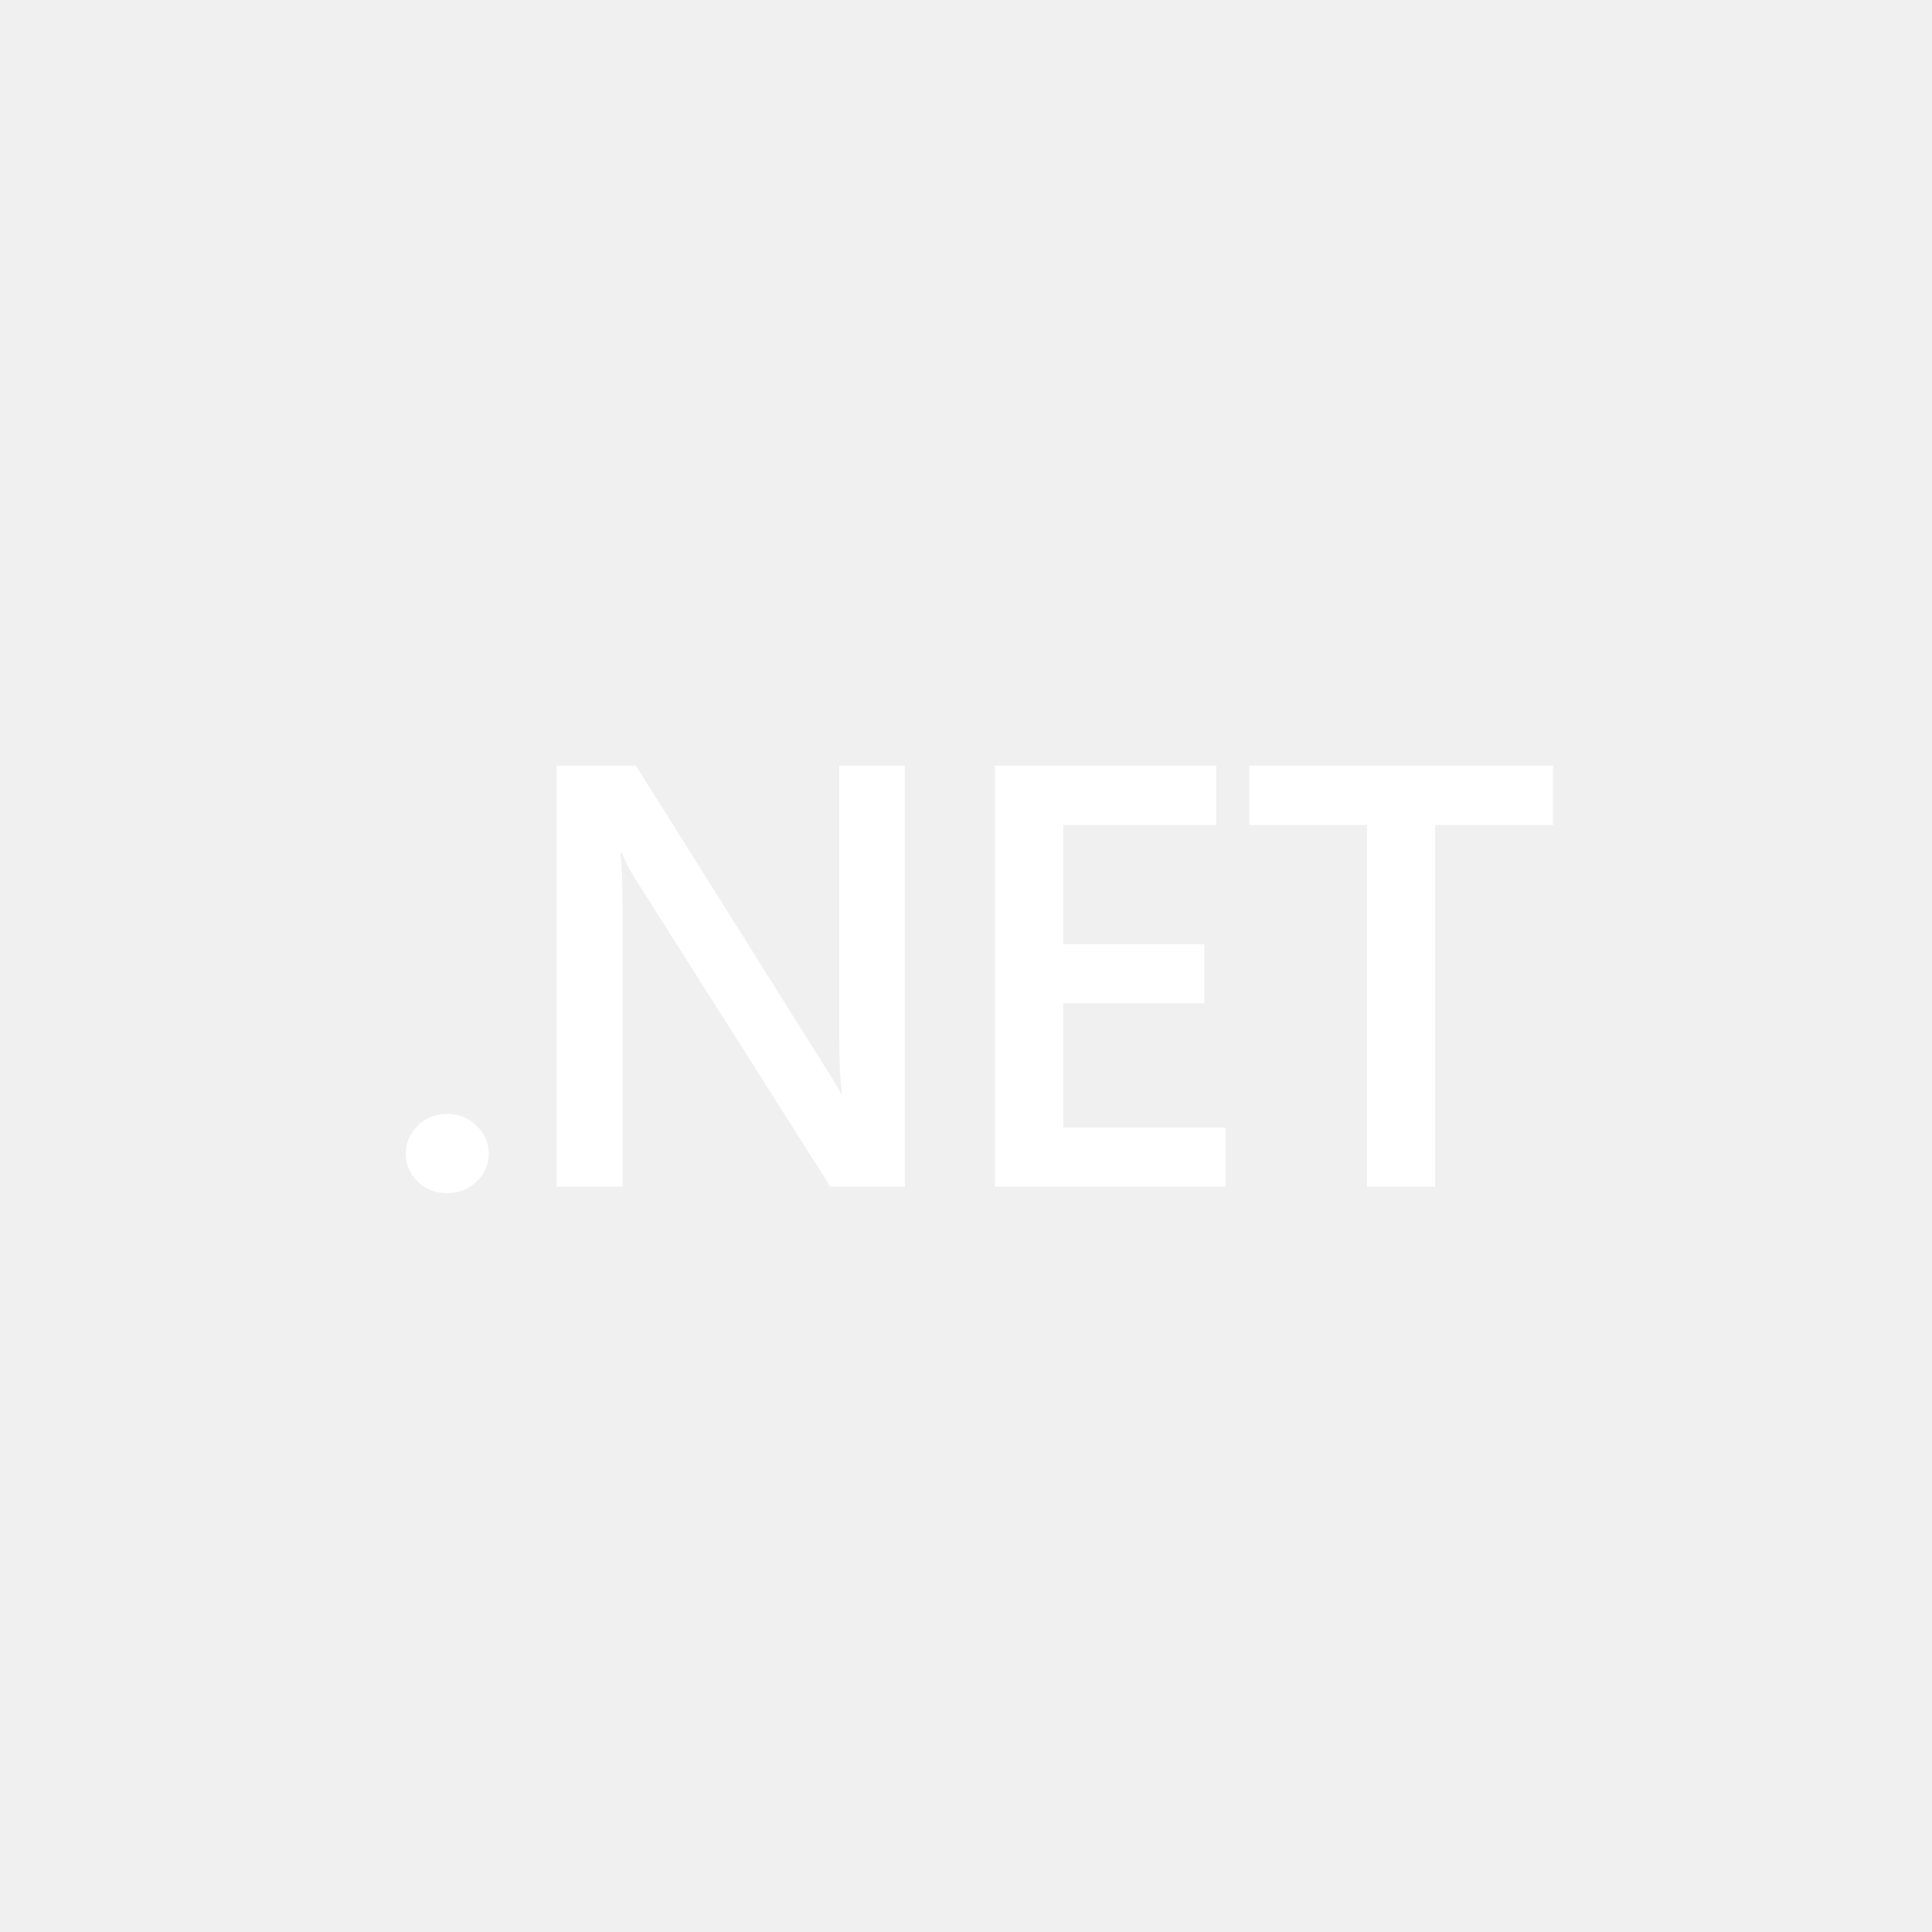
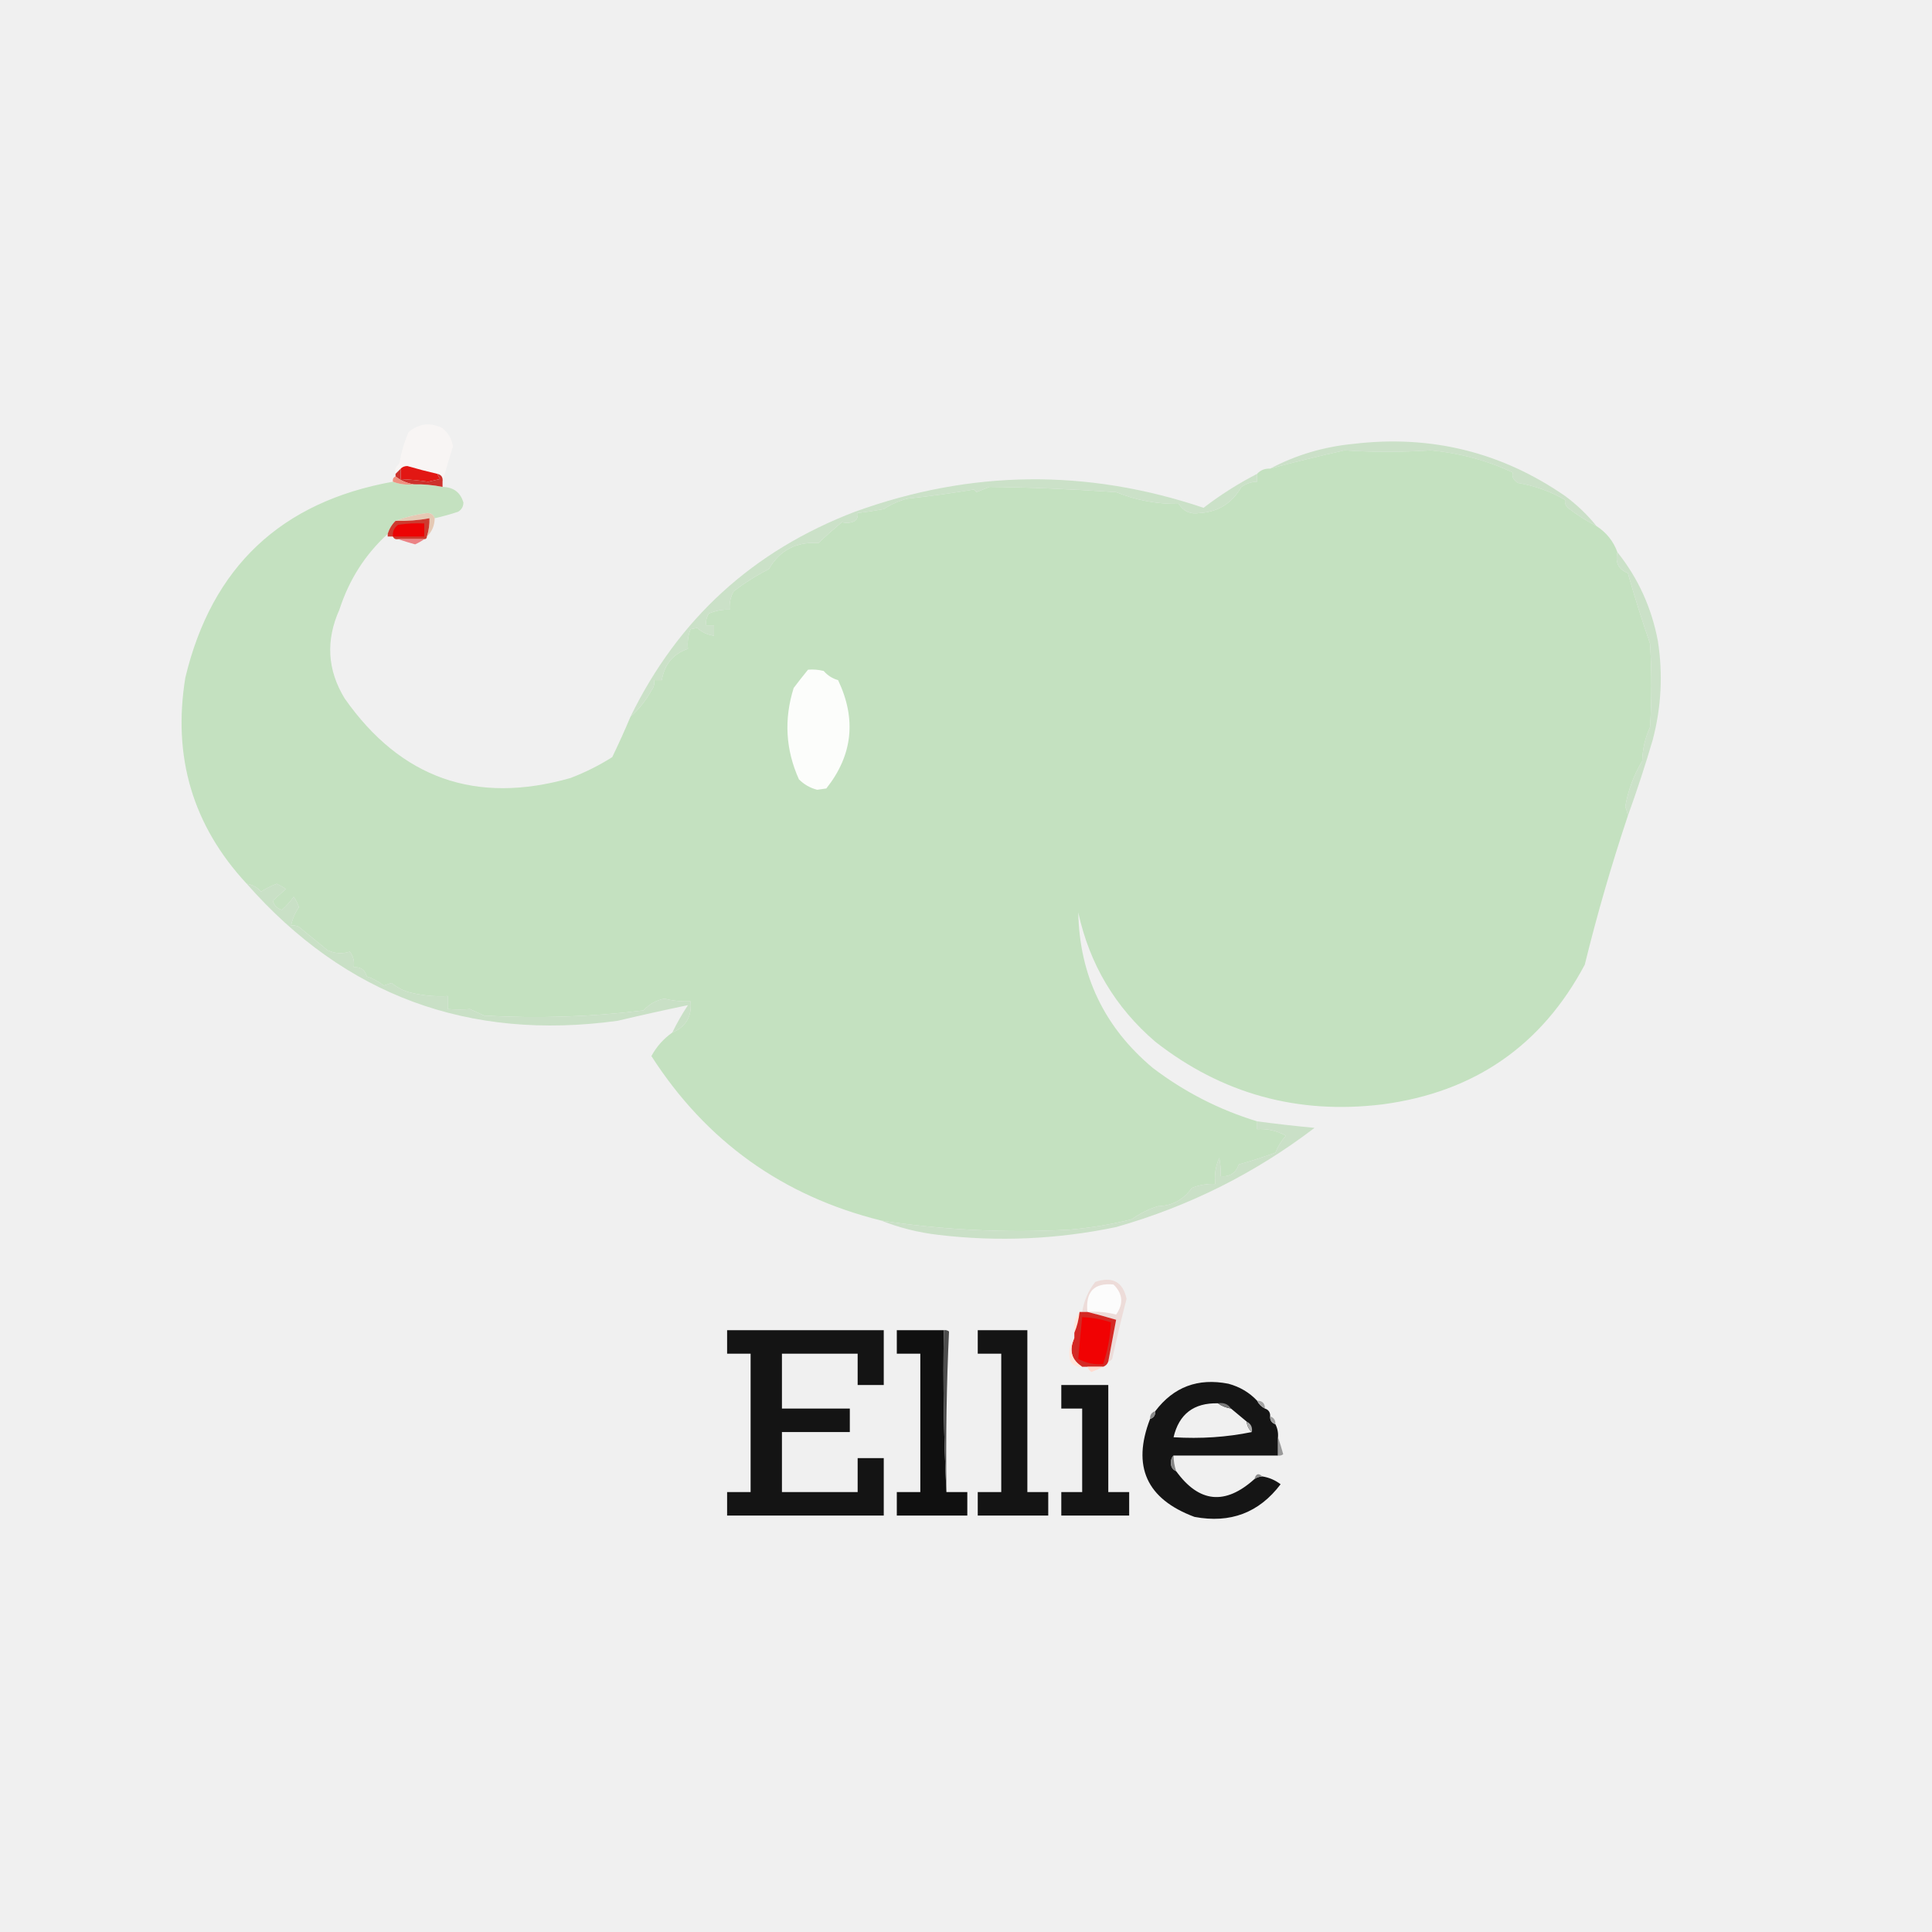
- <svg xmlns="http://www.w3.org/2000/svg" width="456" height="456" viewBox="0 0 456 456" version="1.1" xml:space="preserve" style="fill-rule:evenodd;clip-rule:evenodd;stroke-linejoin:round;stroke-miterlimit:2;">
-   <path d="m 105.5,281.609 c -2.703,0 -5.001,-0.9 -6.893,-2.702 -1.892,-1.848 -2.838,-4.042 -2.838,-6.582 0,-2.587 0.946,-4.804 2.838,-6.652 1.892,-1.848 4.19,-2.772 6.893,-2.772 2.748,0 5.068,0.924 6.96,2.772 1.937,1.848 2.906,4.064 2.906,6.652 0,2.54 -0.968,4.734 -2.906,6.582 -1.892,1.802 -4.212,2.702 -6.96,2.702 z" style="fill:#ffffff;fill-rule:nonzero;stroke-width:0.838" />
-   <path d="M 213.561,280.084 H 195.99 L 149.7,207.054 c -1.171,-1.848 -2.14,-3.765 -2.906,-5.751 h -0.406 c 0.361,2.125 0.541,6.675 0.541,13.65 v 65.132 h -15.543 v -99.36 h 18.719 l 44.737,71.298 c 1.892,2.957 3.109,4.989 3.649,6.098 h 0.27 c -0.45,-2.632 -0.676,-7.09 -0.676,-13.373 v -64.023 h 15.476 z" style="fill:#ffffff;fill-rule:nonzero;stroke-width:0.838" />
-   <path d="m 289.251,280.084 h -54.401 v -99.36 h 52.238 v 13.997 h -36.154 v 28.131 h 33.316 v 13.927 h -33.316 v 29.378 h 38.316 z" style="fill:#ffffff;fill-rule:nonzero;stroke-width:0.838" />
-   <path d="M 366.565,194.721 H 338.722 v 85.363 h -16.084 v -85.363 h -27.775 v -13.997 h 71.701 z" style="fill:#ffffff;fill-rule:nonzero;stroke-width:0.838" />
+ <svg xmlns="http://www.w3.org/2000/svg" version="1.1" width="740px" height="740px" style="shape-rendering:geometricPrecision; text-rendering:geometricPrecision; image-rendering:optimizeQuality; fill-rule:evenodd; clip-rule:evenodd">
+   <g>
+     <path style="opacity:1" fill="#f8f5f4" d="M 169.5,184.5 C 169.715,182.821 169.048,181.821 167.5,181.5C 163.655,180.608 159.821,179.608 156,178.5C 154.93,178.528 154.097,178.861 153.5,179.5C 152.833,180.167 152.167,180.833 151.5,181.5C 150.947,180.177 151.447,178.844 153,177.5C 153.661,173.352 154.827,169.352 156.5,165.5C 160.472,162.173 164.806,161.673 169.5,164C 171.708,165.836 173.042,168.169 173.5,171C 172.07,175.572 170.736,180.072 169.5,184.5 Z" />
+   </g>
+   <g>
+     <path style="opacity:1" fill="#cbe0c8" d="M 611.5,201.5 C 607.656,199.533 603.989,197.199 600.5,194.5C 599.614,193.675 599.281,192.675 599.5,191.5C 593.995,188.273 587.995,186.107 581.5,185C 579.606,183.899 578.939,182.566 579.5,181C 569.544,176.351 559.044,173.518 548,172.5C 536.803,173.234 525.803,173.234 515,172.5C 505.42,174.632 495.92,176.965 486.5,179.5C 496.419,174.253 507.086,171.087 518.5,170C 548.162,166.499 575.162,173.166 599.5,190C 604.002,193.336 608.002,197.169 611.5,201.5 Z" />
+   </g>
+   <g>
+     <path style="opacity:1" fill="#c4e1c0" d="M 611.5,201.5 C 615.3,203.963 617.967,207.296 619.5,211.5C 618.573,215.445 619.906,218.112 623.5,219.5C 626.065,228.572 628.898,237.572 632,246.5C 632.667,257.167 632.667,267.833 632,278.5C 630.109,282.611 629.109,286.944 629,291.5C 625.745,296.866 623.578,302.699 622.5,309C 622.989,310.138 623.322,311.305 623.5,312.5C 617.223,331.277 611.723,350.277 607,369.5C 590.493,400.529 564.659,418.362 529.5,423C 497.016,426.966 468.016,418.966 442.5,399C 427.166,385.84 417.332,369.34 413,349.5C 413.477,373.621 422.977,393.454 441.5,409C 453.622,418.228 466.956,425.061 481.5,429.5C 481.5,430.5 481.5,431.5 481.5,432.5C 485.457,432.268 489.124,433.101 492.5,435C 490.747,436.999 489.413,439.165 488.5,441.5C 483.952,443.176 479.286,444.676 474.5,446C 473.323,449.349 470.99,450.849 467.5,450.5C 467.663,448.143 467.497,445.81 467,443.5C 465.595,446.619 465.095,449.952 465.5,453.5C 462.393,453.351 459.393,453.851 456.5,455C 453.324,459.516 448.99,461.849 443.5,462C 439.888,463.139 436.554,464.806 433.5,467C 425.695,468.979 417.695,470.313 409.5,471C 385.167,472.297 361.167,471.13 337.5,467.5C 299.815,458.146 270.482,437.146 249.5,404.5C 251.48,400.863 254.146,397.863 257.5,395.5C 262.737,393.315 265.07,389.315 264.5,383.5C 261.116,383.66 257.783,383.327 254.5,382.5C 251.332,383.112 248.666,384.612 246.5,387C 226.269,389.502 205.935,390.169 185.5,389C 183.649,388.163 181.816,387.329 180,386.5C 177.379,386.704 174.545,386.704 171.5,386.5C 171.5,384.833 171.5,383.167 171.5,381.5C 166.515,381.797 161.515,381.297 156.5,380C 154.101,379.269 151.935,378.102 150,376.5C 149,376.833 148,377.167 147,377.5C 145.068,375.962 142.901,374.795 140.5,374C 139.781,371.444 138.114,370.277 135.5,370.5C 135.819,368.25 135.319,366.25 134,364.5C 131.2,365.443 128.366,365.276 125.5,364C 121.833,361 118.167,358 114.5,355C 113.552,354.517 112.552,354.351 111.5,354.5C 111.98,351.995 112.98,349.662 114.5,347.5C 114.023,346.069 113.357,344.736 112.5,343.5C 111.162,345.337 109.662,347.003 108,348.5C 106.167,348 105,346.833 104.5,345C 106.175,343.498 107.841,341.998 109.5,340.5C 108.372,339.738 107.205,339.071 106,338.5C 103.895,339.311 101.895,340.311 100,341.5C 98.505,339.837 96.672,338.837 94.5,338.5C 73.846,316.262 66.013,289.929 71,259.5C 81.131,217.204 107.631,192.204 150.5,184.5C 152.948,185.473 155.615,185.806 158.5,185.5C 162.215,185.423 165.881,185.756 169.5,186.5C 173.705,186.589 176.371,188.589 177.5,192.5C 177.471,194.029 176.804,195.196 175.5,196C 172.526,196.993 169.526,197.826 166.5,198.5C 166.038,197.12 165.038,196.453 163.5,196.5C 159.268,197.084 155.268,198.084 151.5,199.5C 150.075,200.922 149.075,202.589 148.5,204.5C 139.876,212.37 133.71,222.037 130,233.5C 124.706,245.281 125.373,256.615 132,267.5C 153.477,298.141 182.311,308.308 218.5,298C 224.112,295.861 229.446,293.194 234.5,290C 236.976,284.882 239.31,279.715 241.5,274.5C 244.716,271.686 247.382,268.353 249.5,264.5C 250.429,263.311 250.762,261.978 250.5,260.5C 251.5,260.5 252.5,260.5 253.5,260.5C 254.506,254.45 257.84,250.45 263.5,248.5C 263.232,245.881 263.565,243.381 264.5,241C 265.333,240.833 266.167,240.667 267,240.5C 268.842,242.16 271.009,243.16 273.5,243.5C 273.5,242.167 273.5,240.833 273.5,239.5C 272.5,239.5 271.5,239.5 270.5,239.5C 270.286,237.856 270.62,236.356 271.5,235C 274.063,233.921 276.729,233.421 279.5,233.5C 279.298,231.011 279.798,228.677 281,226.5C 285.254,223.24 289.754,220.407 294.5,218C 298.658,210.752 304.992,207.419 313.5,208C 316.486,205.159 319.486,202.493 322.5,200C 324.198,200.497 325.865,200.33 327.5,199.5C 328.386,198.675 328.719,197.675 328.5,196.5C 331.839,196.11 335.173,195.61 338.5,195C 341.311,193.175 344.311,191.842 347.5,191C 356.082,190.081 364.582,188.914 373,187.5C 373.333,187.833 373.667,188.167 374,188.5C 375.667,187.833 377.333,187.167 379,186.5C 393.017,186.612 409.184,187.278 427.5,188.5C 435.118,191.605 443.118,193.105 451.5,193C 453.33,195.901 455.996,197.068 459.5,196.5C 466.595,196.087 471.928,192.753 475.5,186.5C 477.304,185.232 479.304,184.565 481.5,184.5C 481.5,183.5 481.5,182.5 481.5,181.5C 482.78,180.069 484.447,179.402 486.5,179.5C 495.92,176.965 505.42,174.632 515,172.5C 525.803,173.234 536.803,173.234 548,172.5C 559.044,173.518 569.544,176.351 579.5,181C 578.939,182.566 579.606,183.899 581.5,185C 587.995,186.107 593.995,188.273 599.5,191.5C 599.281,192.675 599.614,193.675 600.5,194.5C 603.989,197.199 607.656,199.533 611.5,201.5 Z" />
+   </g>
+   <g>
+     <path style="opacity:1" fill="#e21713" d="M 167.5,181.5 C 167.804,182.15 168.137,182.817 168.5,183.5C 167,183.833 165.5,184.167 164,184.5C 160.51,184.001 157.01,183.668 153.5,183.5C 153.5,182.167 153.5,180.833 153.5,179.5C 154.097,178.861 154.93,178.528 156,178.5C 159.821,179.608 163.655,180.608 167.5,181.5 Z" />
+   </g>
+   <g>
+     <path style="opacity:1" fill="#cd322c" d="M 153.5,179.5 C 153.5,180.833 153.5,182.167 153.5,183.5C 157.01,183.668 160.51,184.001 164,184.5C 165.5,184.167 167,183.833 168.5,183.5C 168.137,182.817 167.804,182.15 167.5,181.5C 169.048,181.821 169.715,182.821 169.5,184.5C 169.5,185.167 169.5,185.833 169.5,186.5C 165.881,185.756 162.215,185.423 158.5,185.5C 155.841,185.083 153.508,184.083 151.5,182.5C 151.5,182.167 151.5,181.833 151.5,181.5C 152.167,180.833 152.833,180.167 153.5,179.5 Z" />
+   </g>
+   <g>
+     <path style="opacity:1" fill="#ef9180" d="M 151.5,182.5 C 153.508,184.083 155.841,185.083 158.5,185.5C 155.615,185.806 152.948,185.473 150.5,184.5C 150.328,183.508 150.662,182.842 151.5,182.5 Z" />
+   </g>
+   <g>
+     <path style="opacity:1" fill="#cbe1c8" d="M 481.5,181.5 C 481.5,182.5 481.5,183.5 481.5,184.5C 479.304,184.565 477.304,185.232 475.5,186.5C 471.928,192.753 466.595,196.087 459.5,196.5C 455.996,197.068 453.33,195.901 451.5,193C 443.118,193.105 435.118,191.605 427.5,188.5C 409.184,187.278 393.017,186.612 379,186.5C 377.333,187.167 375.667,187.833 374,188.5C 373.667,188.167 373.333,187.833 373,187.5C 364.582,188.914 356.082,190.081 347.5,191C 344.311,191.842 341.311,193.175 338.5,195C 335.173,195.61 331.839,196.11 328.5,196.5C 328.719,197.675 328.386,198.675 327.5,199.5C 325.865,200.33 324.198,200.497 322.5,200C 319.486,202.493 316.486,205.159 313.5,208C 304.992,207.419 298.658,210.752 294.5,218C 289.754,220.407 285.254,223.24 281,226.5C 279.798,228.677 279.298,231.011 279.5,233.5C 276.729,233.421 274.063,233.921 271.5,235C 270.62,236.356 270.286,237.856 270.5,239.5C 271.5,239.5 272.5,239.5 273.5,239.5C 273.5,240.833 273.5,242.167 273.5,243.5C 271.009,243.16 268.842,242.16 267,240.5C 266.167,240.667 265.333,240.833 264.5,241C 263.565,243.381 263.232,245.881 263.5,248.5C 257.84,250.45 254.506,254.45 253.5,260.5C 252.5,260.5 251.5,260.5 250.5,260.5C 250.762,261.978 250.429,263.311 249.5,264.5C 247.382,268.353 244.716,271.686 241.5,274.5C 259.766,237.073 288.433,210.906 327.5,196C 371.813,179.954 416.313,179.454 461,194.5C 467.457,189.537 474.291,185.203 481.5,181.5 Z" />
+   </g>
+   <g>
+     <path style="opacity:1" fill="#e5c9b4" d="M 166.5,198.5 C 166.448,201.346 165.448,203.68 163.5,205.5C 164.219,203.236 164.552,200.903 164.5,198.5C 160.215,199.295 155.881,199.628 151.5,199.5C 155.268,198.084 159.268,197.084 163.5,196.5C 165.038,196.453 166.038,197.12 166.5,198.5 Z" />
+   </g>
+   <g>
+     <path style="opacity:1" fill="#cd3b30" d="M 163.5,205.5 C 163.5,206.167 163.167,206.5 162.5,206.5C 159.167,206.5 155.833,206.5 152.5,206.5C 151.508,206.672 150.842,206.338 150.5,205.5C 149.833,205.5 149.167,205.5 148.5,205.5C 148.5,205.167 148.5,204.833 148.5,204.5C 149.075,202.589 150.075,200.922 151.5,199.5C 155.881,199.628 160.215,199.295 164.5,198.5C 164.552,200.903 164.219,203.236 163.5,205.5 Z" />
+   </g>
+   <g>
+     <path style="opacity:1" fill="#ec0304" d="M 150.5,205.5 C 150.297,203.61 150.963,202.11 152.5,201C 155.817,200.502 159.15,200.335 162.5,200.5C 162.5,202.167 162.5,203.833 162.5,205.5C 158.5,205.5 154.5,205.5 150.5,205.5 Z" />
+   </g>
+   <g>
+     <path style="opacity:1" fill="#fce6ef" d="M 148.5,205.5 C 147.833,206.167 147.833,206.167 148.5,205.5 Z" />
+   </g>
+   <g>
+     <path style="opacity:1" fill="#eb8385" d="M 152.5,206.5 C 155.833,206.5 159.167,206.5 162.5,206.5C 161.469,207.249 160.302,207.915 159,208.5C 156.723,207.883 154.556,207.216 152.5,206.5 Z" />
+   </g>
+   <g>
+     <path style="opacity:1" fill="#cbe1c8" d="M 619.5,211.5 C 627.437,221.439 632.604,232.772 635,245.5C 636.989,258.289 636.322,270.956 633,283.5C 630.097,293.374 626.93,303.041 623.5,312.5C 623.322,311.305 622.989,310.138 622.5,309C 623.578,302.699 625.745,296.866 629,291.5C 629.109,286.944 630.109,282.611 632,278.5C 632.667,267.833 632.667,257.167 632,246.5C 628.898,237.572 626.065,228.572 623.5,219.5C 619.906,218.112 618.573,215.445 619.5,211.5 Z" />
+   </g>
+   <g>
+     <path style="opacity:1" fill="#fcfdfb" d="M 309.5,256.5 C 311.527,256.338 313.527,256.505 315.5,257C 316.988,258.717 318.821,259.884 321,260.5C 328.108,275.412 326.608,289.246 316.5,302C 315.333,302.167 314.167,302.333 313,302.5C 310.315,301.819 307.982,300.485 306,298.5C 300.895,287.143 300.228,275.476 304,263.5C 305.852,261.043 307.686,258.709 309.5,256.5 Z" />
+   </g>
+   <g>
+     <path style="opacity:1" fill="#c9e0c6" d="M 94.5,338.5 C 96.672,338.837 98.505,339.837 100,341.5C 101.895,340.311 103.895,339.311 106,338.5C 107.205,339.071 108.372,339.738 109.5,340.5C 107.841,341.998 106.175,343.498 104.5,345C 105,346.833 106.167,348 108,348.5C 109.662,347.003 111.162,345.337 112.5,343.5C 113.357,344.736 114.023,346.069 114.5,347.5C 112.98,349.662 111.98,351.995 111.5,354.5C 112.552,354.351 113.552,354.517 114.5,355C 118.167,358 121.833,361 125.5,364C 128.366,365.276 131.2,365.443 134,364.5C 135.319,366.25 135.819,368.25 135.5,370.5C 138.114,370.277 139.781,371.444 140.5,374C 142.901,374.795 145.068,375.962 147,377.5C 148,377.167 149,376.833 150,376.5C 151.935,378.102 154.101,379.269 156.5,380C 161.515,381.297 166.515,381.797 171.5,381.5C 171.5,383.167 171.5,384.833 171.5,386.5C 174.545,386.704 177.379,386.704 180,386.5C 181.816,387.329 183.649,388.163 185.5,389C 205.935,390.169 226.269,389.502 246.5,387C 248.666,384.612 251.332,383.112 254.5,382.5C 257.783,383.327 261.116,383.66 264.5,383.5C 265.07,389.315 262.737,393.315 257.5,395.5C 259.244,391.906 261.244,388.406 263.5,385C 254.565,386.856 245.565,388.856 236.5,391C 179.484,398.777 132.151,381.277 94.5,338.5 Z" />
+   </g>
+   <g>
+     <path style="opacity:1" fill="#cae0c7" d="M 481.5,429.5 C 488.809,430.472 496.142,431.306 503.5,432C 480.677,449.411 455.344,462.078 427.5,470C 405.008,474.692 382.341,475.692 359.5,473C 351.803,472.1 344.47,470.267 337.5,467.5C 361.167,471.13 385.167,472.297 409.5,471C 417.695,470.313 425.695,468.979 433.5,467C 436.554,464.806 439.888,463.139 443.5,462C 448.99,461.849 453.324,459.516 456.5,455C 459.393,453.851 462.393,453.351 465.5,453.5C 465.095,449.952 465.595,446.619 467,443.5C 467.497,445.81 467.663,448.143 467.5,450.5C 470.99,450.849 473.323,449.349 474.5,446C 479.286,444.676 483.952,443.176 488.5,441.5C 489.413,439.165 490.747,436.999 492.5,435C 489.124,433.101 485.457,432.268 481.5,432.5C 481.5,431.5 481.5,430.5 481.5,429.5 Z" />
+   </g>
+   <g>
+     <path style="opacity:1" fill="#eddcd9" d="M 424.5,521.5 C 425.502,516.163 426.502,510.83 427.5,505.5C 423.762,504.387 420.096,503.387 416.5,502.5C 415.833,502.5 415.167,502.5 414.5,502.5C 415.194,498.198 416.86,494.365 419.5,491C 426.112,488.8 430.112,490.967 431.5,497.5C 429.509,505.13 427.676,512.797 426,520.5C 425.617,521.056 425.117,521.389 424.5,521.5 Z" />
+   </g>
+   <g>
+     <path style="opacity:1" fill="#fcfcfc" d="M 416.5,502.5 C 415.744,494.759 419.078,491.259 426.5,492C 430.074,495.524 430.407,499.358 427.5,503.5C 423.906,502.574 420.24,502.241 416.5,502.5 Z" />
+   </g>
+   <g>
+     <path style="opacity:1" fill="#ffe7da" d="M 413.5,502.5 C 413.198,505.373 412.531,508.039 411.5,510.5C 411.111,507.447 411.777,504.78 413.5,502.5 Z" />
+   </g>
+   <g>
+     <path style="opacity:1" fill="#d42924" d="M 413.5,502.5 C 413.833,502.5 414.167,502.5 414.5,502.5C 415.167,502.5 415.833,502.5 416.5,502.5C 420.096,503.387 423.762,504.387 427.5,505.5C 426.502,510.83 425.502,516.163 424.5,521.5C 424.167,522.5 423.5,523.167 422.5,523.5C 420.5,523.5 418.5,523.5 416.5,523.5C 415.833,523.5 415.167,523.5 414.5,523.5C 410.364,520.871 409.364,517.205 411.5,512.5C 411.5,511.833 411.5,511.167 411.5,510.5C 412.531,508.039 413.198,505.373 413.5,502.5 Z" />
+   </g>
+   <g>
+     <path style="opacity:1" fill="#141414" d="M 278.5,509.5 C 298.5,509.5 318.5,509.5 338.5,509.5C 338.5,516.5 338.5,523.5 338.5,530.5C 335.167,530.5 331.833,530.5 328.5,530.5C 328.5,526.5 328.5,522.5 328.5,518.5C 318.833,518.5 309.167,518.5 299.5,518.5C 299.5,525.5 299.5,532.5 299.5,539.5C 308.167,539.5 316.833,539.5 325.5,539.5C 325.5,542.5 325.5,545.5 325.5,548.5C 316.833,548.5 308.167,548.5 299.5,548.5C 299.5,556.167 299.5,563.833 299.5,571.5C 309.167,571.5 318.833,571.5 328.5,571.5C 328.5,567.167 328.5,562.833 328.5,558.5C 331.833,558.5 335.167,558.5 338.5,558.5C 338.5,565.833 338.5,573.167 338.5,580.5C 318.5,580.5 298.5,580.5 278.5,580.5C 278.5,577.5 278.5,574.5 278.5,571.5C 281.5,571.5 284.5,571.5 287.5,571.5C 287.5,553.833 287.5,536.167 287.5,518.5C 284.5,518.5 281.5,518.5 278.5,518.5C 278.5,515.5 278.5,512.5 278.5,509.5 Z" />
+   </g>
+   <g>
+     <path style="opacity:1" fill="#101010" d="M 361.5,509.5 C 361.169,530.34 361.503,551.007 362.5,571.5C 365.167,571.5 367.833,571.5 370.5,571.5C 370.5,574.5 370.5,577.5 370.5,580.5C 361.5,580.5 352.5,580.5 343.5,580.5C 343.5,577.5 343.5,574.5 343.5,571.5C 346.5,571.5 349.5,571.5 352.5,571.5C 352.5,553.833 352.5,536.167 352.5,518.5C 349.5,518.5 346.5,518.5 343.5,518.5C 343.5,515.5 343.5,512.5 343.5,509.5C 349.5,509.5 355.5,509.5 361.5,509.5 Z" />
+   </g>
+   <g>
+     <path style="opacity:1" fill="#4c4c4c" d="M 361.5,509.5 C 362.239,509.369 362.906,509.536 363.5,510C 362.564,529.872 362.231,550.372 362.5,571.5C 361.503,551.007 361.169,530.34 361.5,509.5 Z" />
+   </g>
+   <g>
+     <path style="opacity:1" fill="#141414" d="M 374.5,509.5 C 380.833,509.5 387.167,509.5 393.5,509.5C 393.5,530.167 393.5,550.833 393.5,571.5C 396.167,571.5 398.833,571.5 401.5,571.5C 401.5,574.5 401.5,577.5 401.5,580.5C 392.5,580.5 383.5,580.5 374.5,580.5C 374.5,577.5 374.5,574.5 374.5,571.5C 377.5,571.5 380.5,571.5 383.5,571.5C 383.5,553.833 383.5,536.167 383.5,518.5C 380.5,518.5 377.5,518.5 374.5,518.5C 374.5,515.5 374.5,512.5 374.5,509.5 Z" />
+   </g>
+   <g>
+     <path style="opacity:1" fill="#ffe6db" d="M 411.5,512.5 C 409.364,517.205 410.364,520.871 414.5,523.5C 412.61,523.703 411.11,523.037 410,521.5C 409.073,518.137 409.573,515.137 411.5,512.5 Z" />
+   </g>
+   <g>
+     <path style="opacity:1" fill="#f10203" d="M 414.5,504.5 C 418.285,504.631 421.952,505.298 425.5,506.5C 425.234,512.054 424.234,517.388 422.5,522.5C 419.117,522.743 415.951,522.076 413,520.5C 413.45,515.202 413.95,509.868 414.5,504.5 Z" />
+   </g>
+   <g>
+     <path style="opacity:1" fill="#ffdbcf" d="M 416.5,523.5 C 418.5,523.5 420.5,523.5 422.5,523.5C 421.122,524.234 419.622,524.901 418,525.5C 417.283,524.956 416.783,524.289 416.5,523.5 Z" />
+   </g>
+   <g>
+     <path style="opacity:1" fill="#151515" d="M 481.5,536.5 C 482.167,537.833 483.167,538.833 484.5,539.5C 485.906,539.973 486.573,540.973 486.5,542.5C 486.427,544.027 487.094,545.027 488.5,545.5C 489.301,547.042 489.634,548.708 489.5,550.5C 489.5,552.833 489.5,555.167 489.5,557.5C 476.167,557.5 462.833,557.5 449.5,557.5C 448.861,558.097 448.528,558.93 448.5,560C 448.387,561.699 449.053,562.866 450.5,563.5C 459.269,575.623 469.269,576.623 480.5,566.5C 481.391,565.89 482.391,565.557 483.5,565.5C 486.09,565.918 488.423,566.918 490.5,568.5C 482.245,579.425 471.245,583.591 457.5,581C 439.163,574.163 433.496,561.663 440.5,543.5C 441.906,543.027 442.573,542.027 442.5,540.5C 449.523,531.21 458.857,527.71 470.5,530C 474.858,531.172 478.525,533.339 481.5,536.5 Z M 466.5,537.5 C 467.93,538.537 469.597,539.204 471.5,539.5C 473.475,541.137 475.475,542.804 477.5,544.5C 477.66,546.153 478.326,547.486 479.5,548.5C 469.889,550.474 459.889,551.141 449.5,550.5C 451.582,541.613 457.249,537.279 466.5,537.5 Z" />
+   </g>
+   <g>
+     <path style="opacity:1" fill="#141414" d="M 406.5,530.5 C 412.5,530.5 418.5,530.5 424.5,530.5C 424.5,544.167 424.5,557.833 424.5,571.5C 427.167,571.5 429.833,571.5 432.5,571.5C 432.5,574.5 432.5,577.5 432.5,580.5C 423.833,580.5 415.167,580.5 406.5,580.5C 406.5,577.5 406.5,574.5 406.5,571.5C 409.167,571.5 411.833,571.5 414.5,571.5C 414.5,560.833 414.5,550.167 414.5,539.5C 411.833,539.5 409.167,539.5 406.5,539.5C 406.5,536.5 406.5,533.5 406.5,530.5 Z" />
+   </g>
+   <g>
+     <path style="opacity:1" fill="#a4a4a4" d="M 481.5,536.5 C 483.5,536.5 484.5,537.5 484.5,539.5C 483.167,538.833 482.167,537.833 481.5,536.5 Z" />
+   </g>
+   <g>
+     <path style="opacity:1" fill="#7b7b7b" d="M 466.5,537.5 C 468.698,537.12 470.365,537.787 471.5,539.5C 469.597,539.204 467.93,538.537 466.5,537.5 Z" />
+   </g>
+   <g>
+     <path style="opacity:1" fill="#8b8b8b" d="M 442.5,540.5 C 442.573,542.027 441.906,543.027 440.5,543.5C 440.427,541.973 441.094,540.973 442.5,540.5 Z" />
+   </g>
+   <g>
+     <path style="opacity:1" fill="#a1a1a1" d="M 486.5,542.5 C 487.906,542.973 488.573,543.973 488.5,545.5C 487.094,545.027 486.427,544.027 486.5,542.5 Z" />
+   </g>
+   <g>
+     <path style="opacity:1" fill="#ababab" d="M 477.5,544.5 C 479.104,545.287 479.771,546.62 479.5,548.5C 478.326,547.486 477.66,546.153 477.5,544.5 Z" />
+   </g>
+   <g>
+     <path style="opacity:1" fill="#9a9a9a" d="M 489.5,550.5 C 490.216,552.556 490.883,554.723 491.5,557C 490.906,557.464 490.239,557.631 489.5,557.5C 489.5,555.167 489.5,552.833 489.5,550.5 Z" />
+   </g>
+   <g>
+     <path style="opacity:1" fill="#868686" d="M 449.5,557.5 C 449.517,559.565 449.85,561.565 450.5,563.5C 449.053,562.866 448.387,561.699 448.5,560C 448.528,558.93 448.861,558.097 449.5,557.5 Z" />
+   </g>
+   <g>
+     <path style="opacity:1" fill="#8c8c8c" d="M 483.5,565.5 C 482.391,565.557 481.391,565.89 480.5,566.5C 481.053,564.448 482.053,564.115 483.5,565.5 Z" />
+   </g>
</svg>
